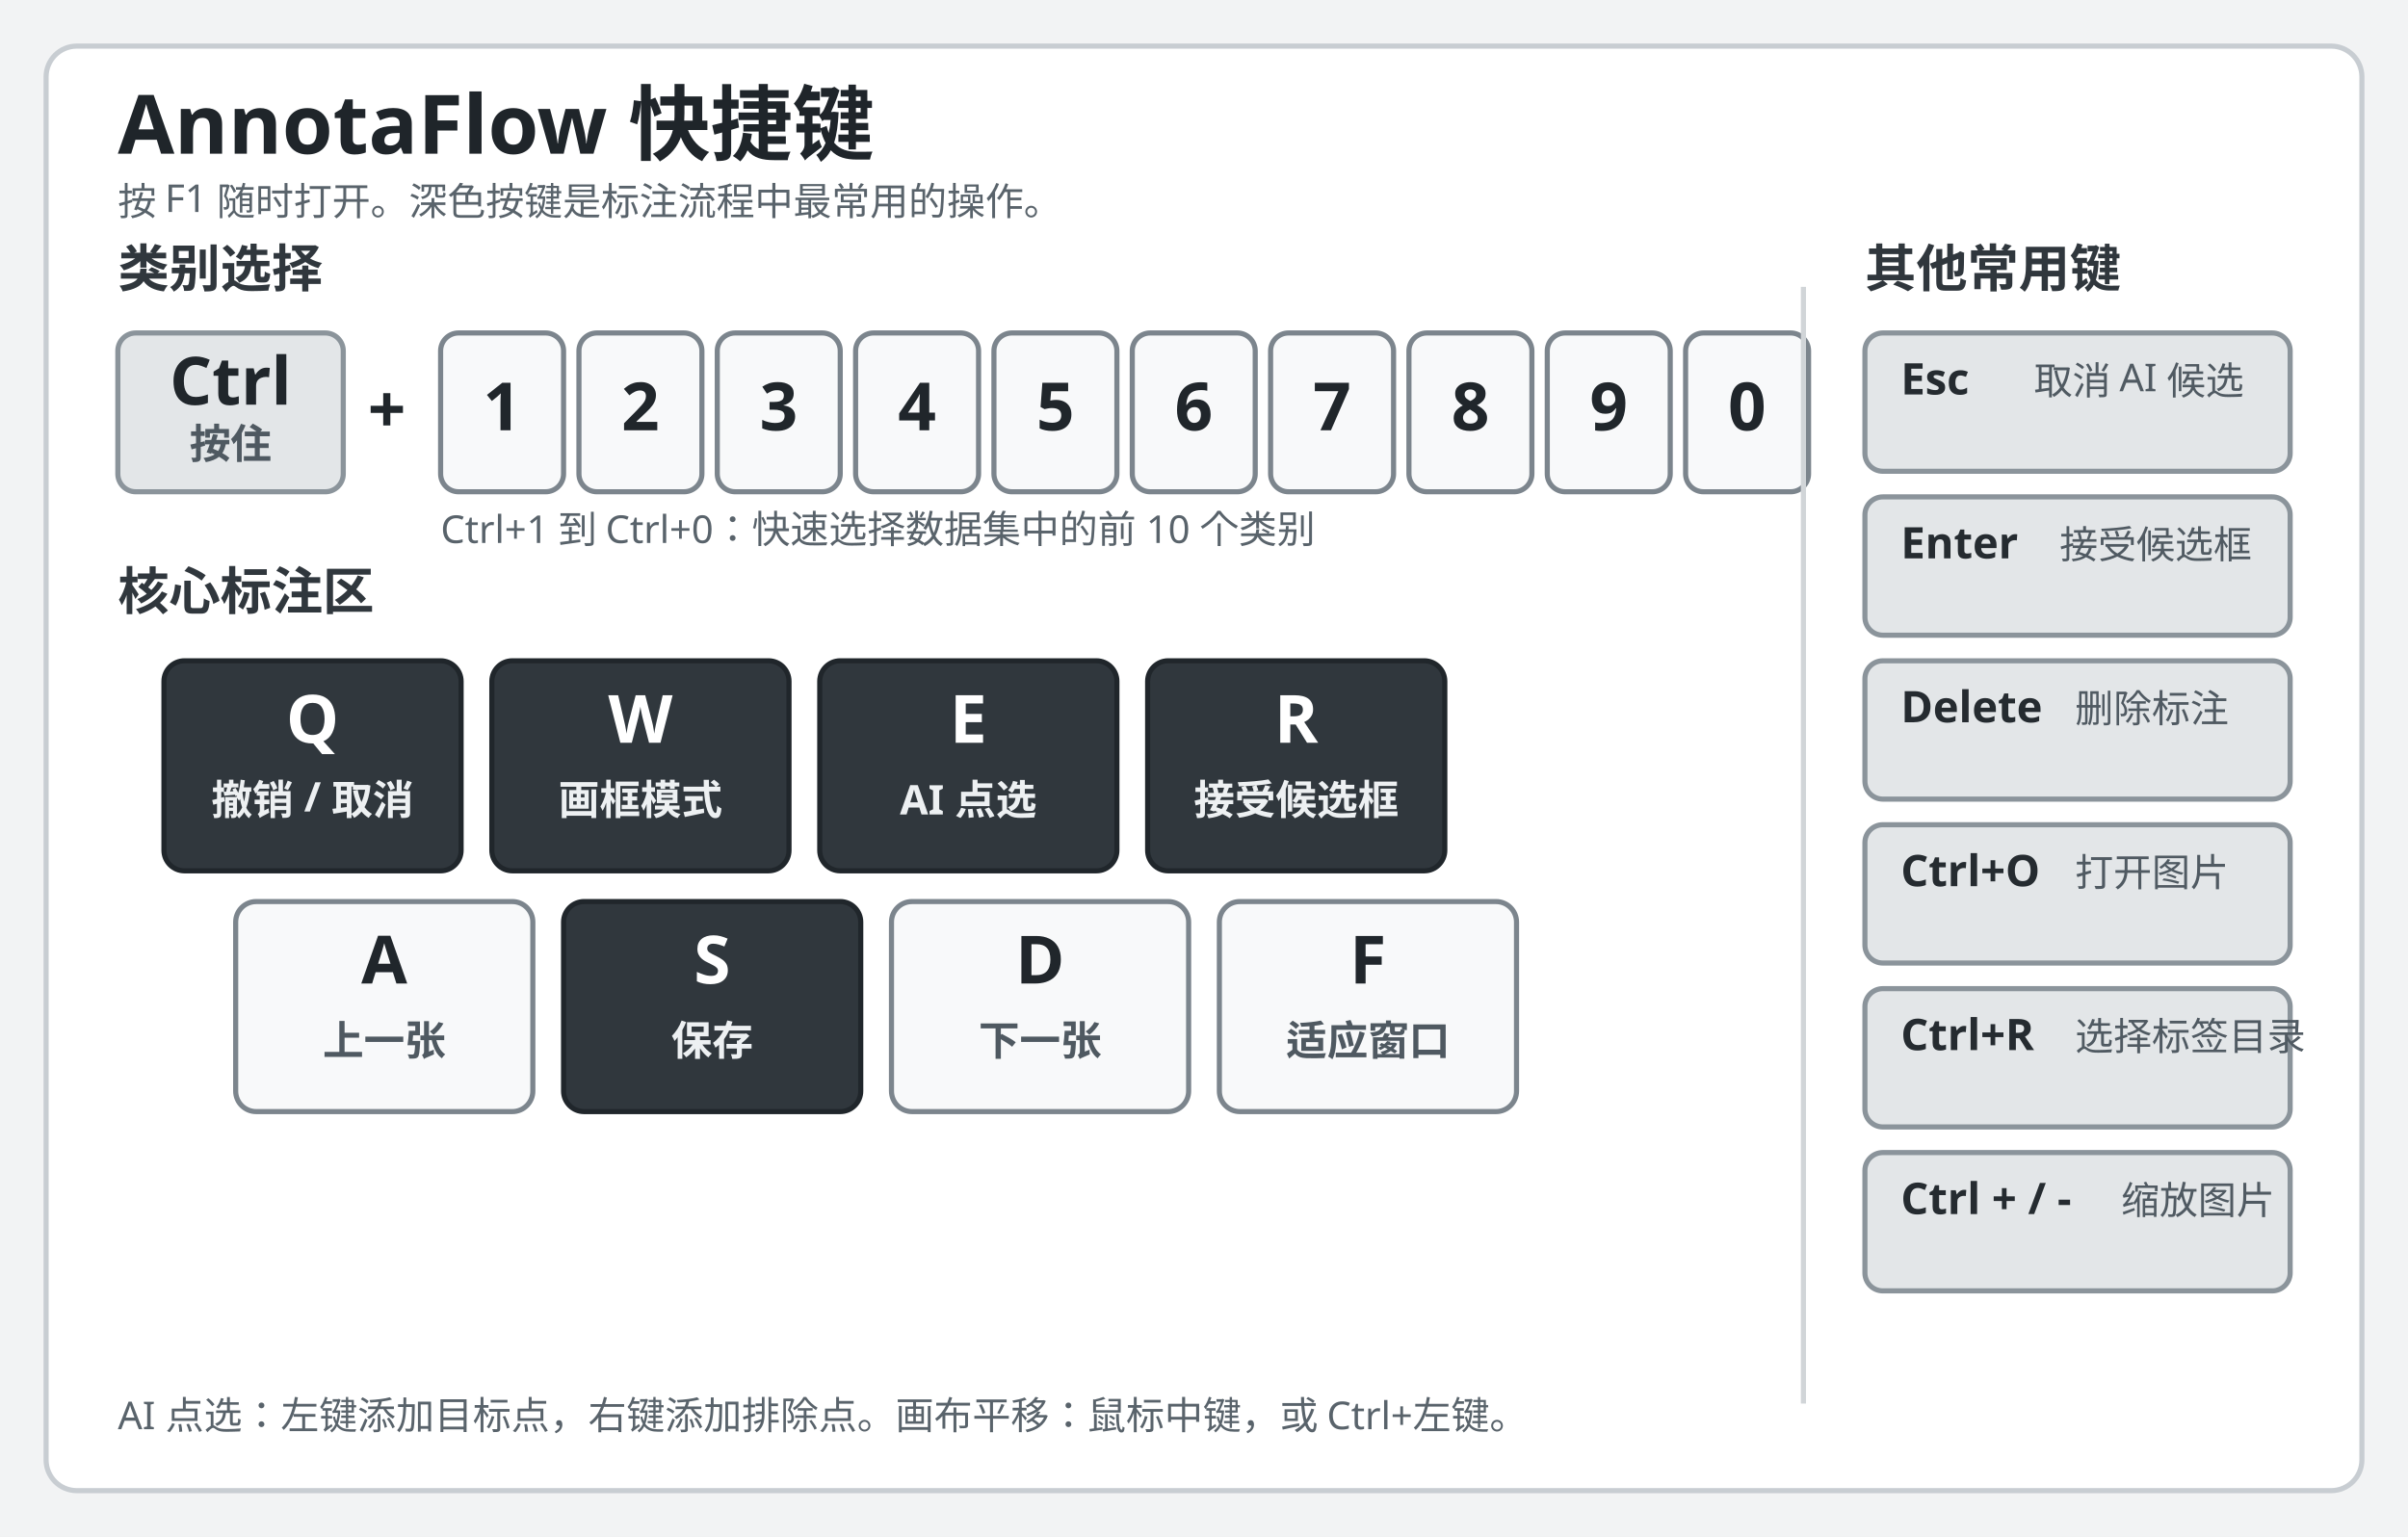
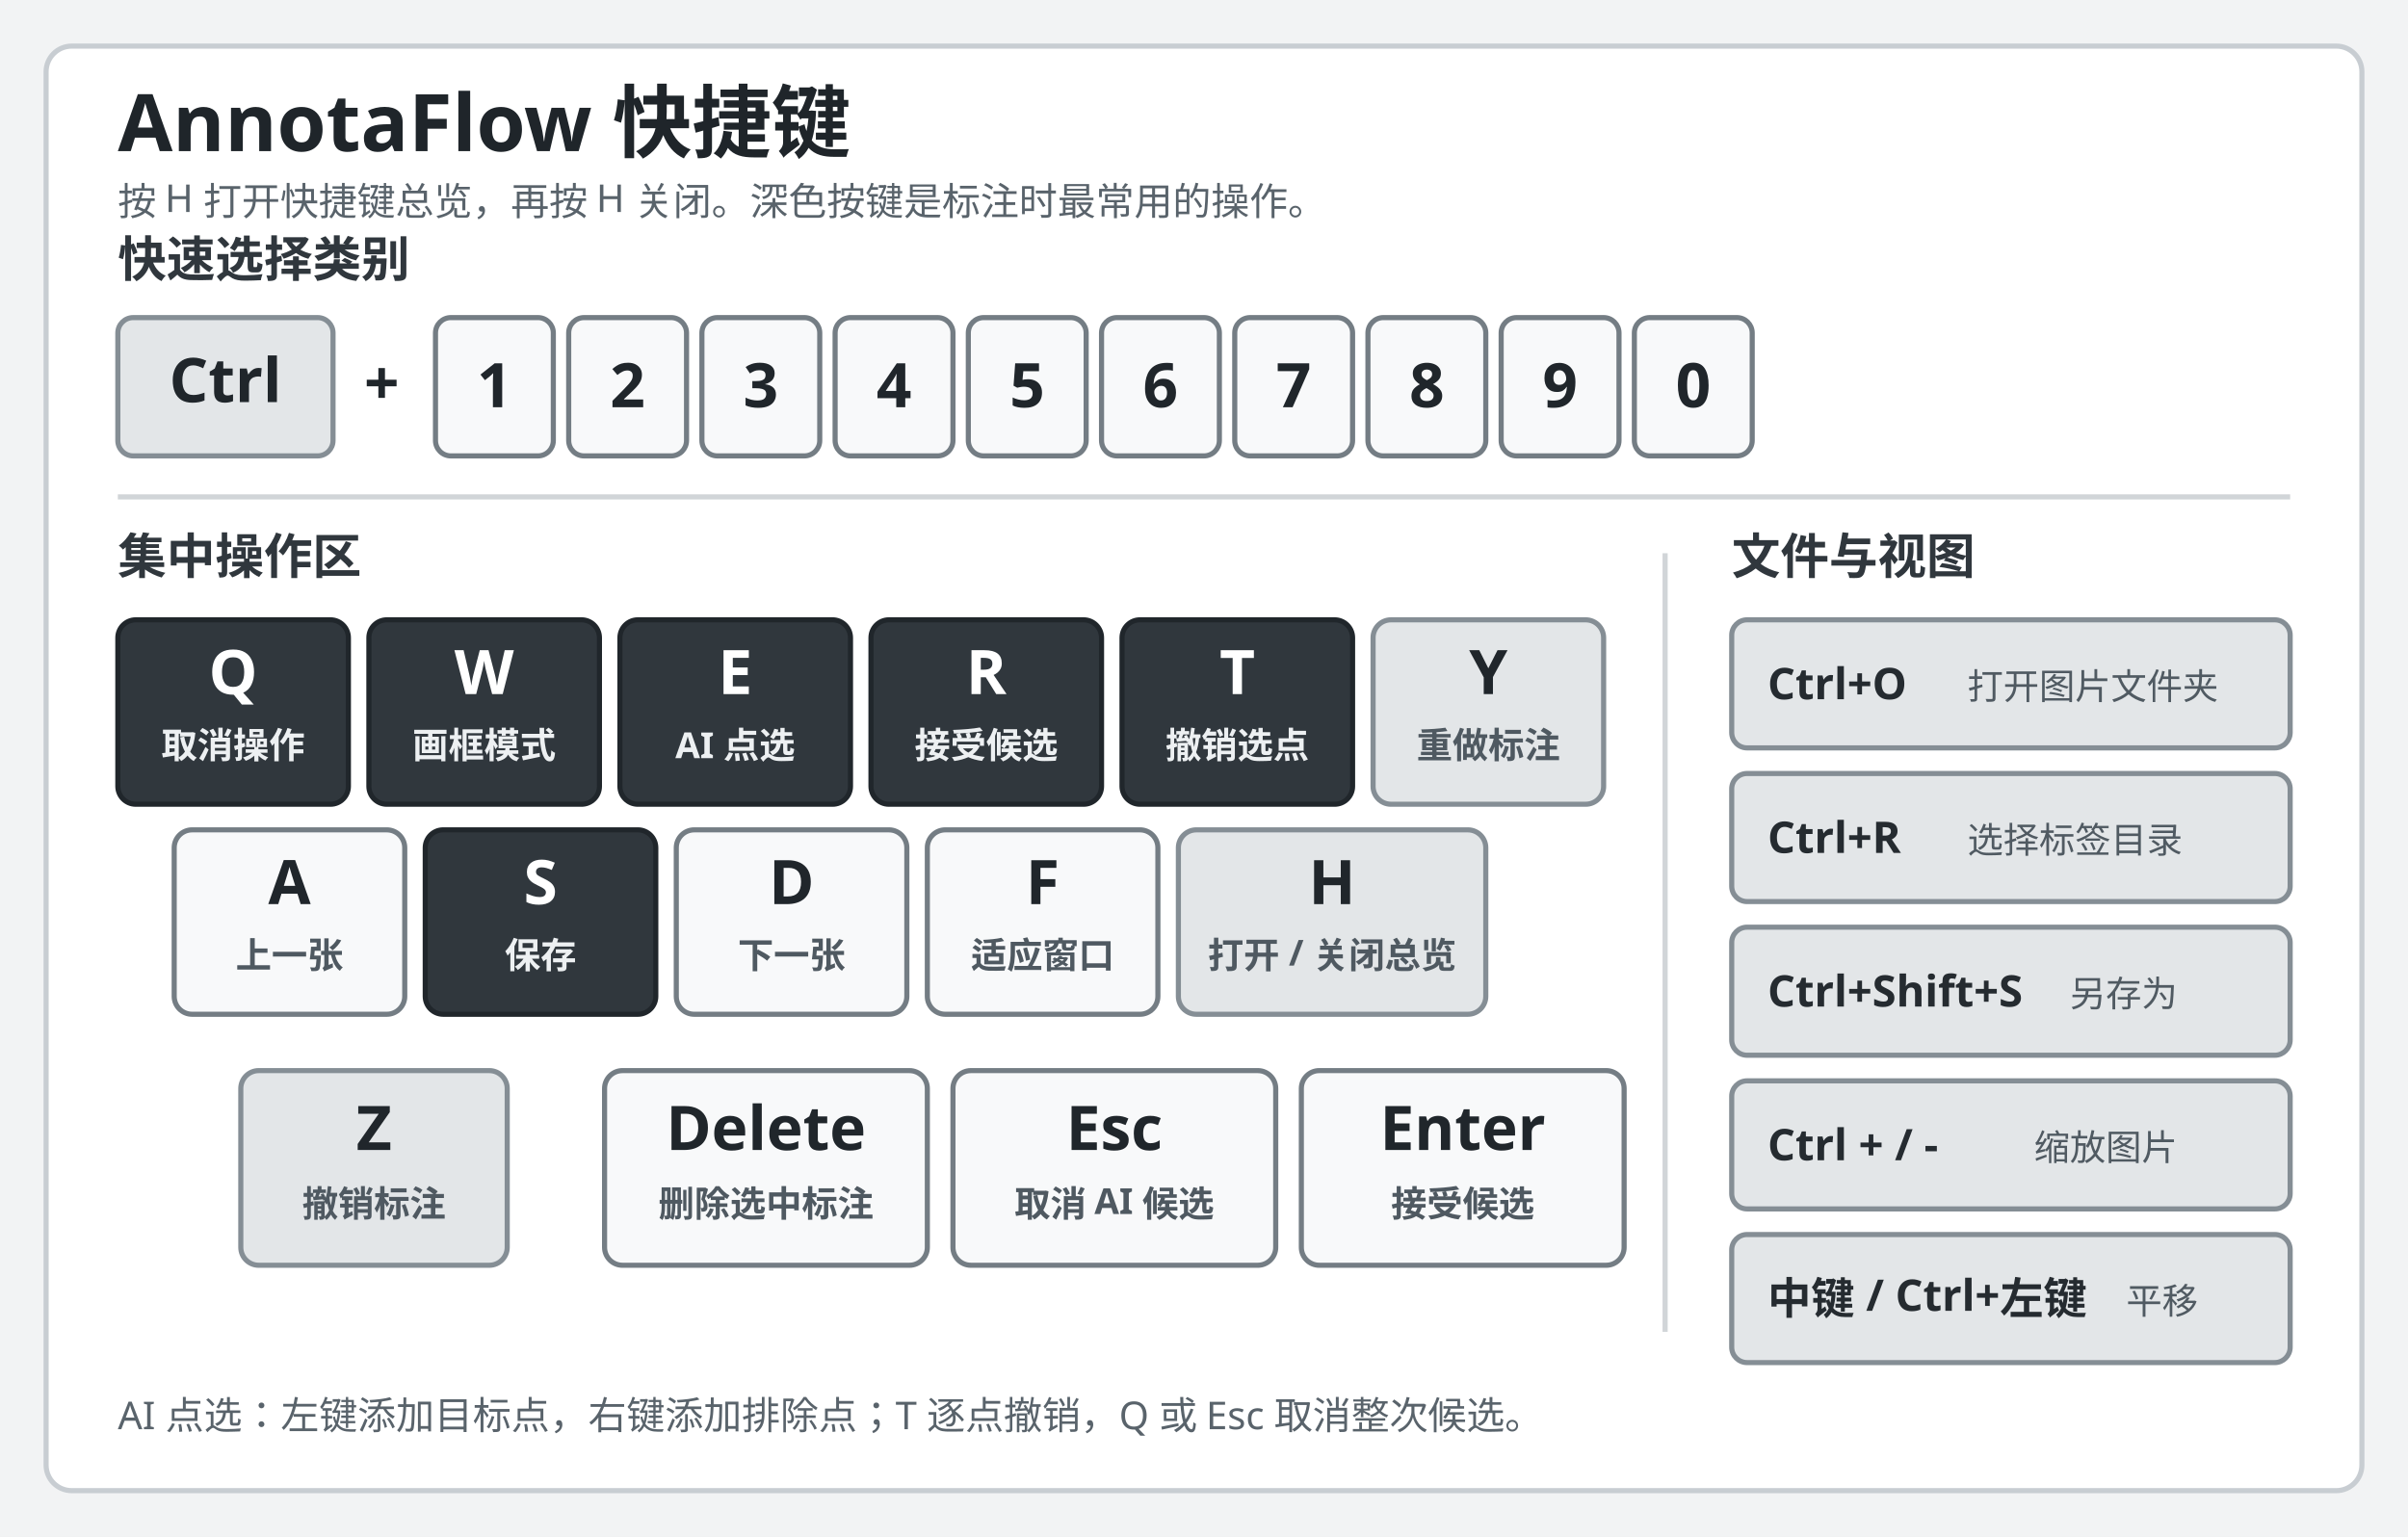
<svg xmlns="http://www.w3.org/2000/svg" width="940" height="600" viewBox="0 0 940 600">
  <defs>
    <style>
      .bg { fill: #f2f3f4; }
      .board { fill: #ffffff; stroke: #c8cdd2; stroke-width: 2; }
-       .key { fill: #f8f9fa; stroke: #7c858d; stroke-width: 2; }
+       .key { fill: #f8f9fa; stroke: #747d84; stroke-width: 2; }
      .key-strong { fill: #30373d; stroke: #20262b; stroke-width: 2; }
-       .key-soft { fill: #e3e6e8; stroke: #8b949b; stroke-width: 2; }
-       .title { fill: #1f252a; font-family: 'Microsoft YaHei'; font-size: 32px; font-weight: 700; }
-       .section { fill: #30373d; font-family: 'Microsoft YaHei'; font-size: 20px; font-weight: 700; }
-       .key-name { fill: #20262b; font-family: 'Microsoft YaHei'; font-size: 26px; font-weight: 700; text-anchor: middle; }
-       .key-name-light { fill: #ffffff; font-family: 'Microsoft YaHei'; font-size: 26px; font-weight: 700; text-anchor: middle; }
-       .desc { fill: #4f5961; font-family: 'Microsoft YaHei'; font-size: 16px; font-weight: 600; text-anchor: middle; }
-       .desc-light { fill: #edf0f2; font-family: 'Microsoft YaHei'; font-size: 16px; font-weight: 600; text-anchor: middle; }
+       .key-soft { fill: #e3e6e8; stroke: #858e95; stroke-width: 2; }
+       .title { fill: #1f252a; font-family: 'Microsoft YaHei'; font-size: 31px; font-weight: 700; }
+       .section { fill: #30373d; font-family: 'Microsoft YaHei'; font-size: 19px; font-weight: 700; }
+       .key-name { fill: #20262b; font-family: 'Microsoft YaHei'; font-size: 24px; font-weight: 700; text-anchor: middle; }
+       .key-name-light { fill: #ffffff; font-family: 'Microsoft YaHei'; font-size: 24px; font-weight: 700; text-anchor: middle; }
+       .desc { fill: #4f5961; font-family: 'Microsoft YaHei'; font-size: 14px; font-weight: 600; text-anchor: middle; }
+       .desc-light { fill: #edf0f2; font-family: 'Microsoft YaHei'; font-size: 14px; font-weight: 600; text-anchor: middle; }
      .small { fill: #59636b; font-family: 'Microsoft YaHei'; font-size: 15px; font-weight: 500; }
      .side-key { fill: #252b30; font-family: 'Microsoft YaHei'; font-size: 17px; font-weight: 700; }
-       .side-desc { fill: #505a62; font-family: 'Microsoft YaHei'; font-size: 15px; font-weight: 500; }
+       .side-desc { fill: #505a62; font-family: 'Microsoft YaHei'; font-size: 14px; font-weight: 500; }
    </style>
  </defs>
  <rect class="bg" width="940" height="600" />
-   <rect class="board" x="18" y="18" width="904" height="564" rx="12" />
-   <text class="title" x="46" y="60">AnnotaFlow 快捷键</text>
-   <text class="small" x="46" y="84">按 F1 随时打开。深色按键是标注流程中最常用的操作。</text>
-   <g transform="translate(46 112)">
-     <text class="section" x="0" y="0">类别选择</text>
-     <g transform="translate(0 18)">
-       <rect class="key-soft" x="0" y="0" width="88" height="62" rx="7" />
-       <text class="key-name" x="44" y="28">Ctrl</text>
-       <text class="desc" x="44" y="49">按住</text>
-     </g>
-     <text class="key-name" x="105" y="57">+</text>
-     <g transform="translate(126 18)">
-       <rect class="key" x="0" y="0" width="48" height="62" rx="7" />
-       <text class="key-name" x="24" y="38">1</text>
-     </g>
-     <g transform="translate(180 18)">
-       <rect class="key" x="0" y="0" width="48" height="62" rx="7" />
-       <text class="key-name" x="24" y="38">2</text>
-     </g>
-     <g transform="translate(234 18)">
-       <rect class="key" x="0" y="0" width="48" height="62" rx="7" />
-       <text class="key-name" x="24" y="38">3</text>
-     </g>
-     <g transform="translate(288 18)">
-       <rect class="key" x="0" y="0" width="48" height="62" rx="7" />
-       <text class="key-name" x="24" y="38">4</text>
-     </g>
-     <g transform="translate(342 18)">
-       <rect class="key" x="0" y="0" width="48" height="62" rx="7" />
-       <text class="key-name" x="24" y="38">5</text>
-     </g>
-     <g transform="translate(396 18)">
-       <rect class="key" x="0" y="0" width="48" height="62" rx="7" />
-       <text class="key-name" x="24" y="38">6</text>
-     </g>
-     <g transform="translate(450 18)">
-       <rect class="key" x="0" y="0" width="48" height="62" rx="7" />
-       <text class="key-name" x="24" y="38">7</text>
-     </g>
-     <g transform="translate(504 18)">
-       <rect class="key" x="0" y="0" width="48" height="62" rx="7" />
-       <text class="key-name" x="24" y="38">8</text>
-     </g>
-     <g transform="translate(558 18)">
-       <rect class="key" x="0" y="0" width="48" height="62" rx="7" />
-       <text class="key-name" x="24" y="38">9</text>
-     </g>
-     <g transform="translate(612 18)">
-       <rect class="key" x="0" y="0" width="48" height="62" rx="7" />
-       <text class="key-name" x="24" y="38">0</text>
-     </g>
-     <text class="small" x="126" y="100">Ctrl+1 到 Ctrl+0：快速选择数据集中的前 10 个类别</text>
-   </g>
-   <g transform="translate(46 238)">
-     <text class="section" x="0" y="0">核心标注区</text>
-     <g transform="translate(18 20)">
-       <rect class="key-strong" x="0" y="0" width="116" height="82" rx="8" />
-       <text class="key-name-light" x="58" y="32">Q</text>
-       <text class="desc-light" x="58" y="60">撤销 / 取消</text>
-     </g>
-     <g transform="translate(146 20)">
-       <rect class="key-strong" x="0" y="0" width="116" height="82" rx="8" />
-       <text class="key-name-light" x="58" y="32">W</text>
-       <text class="desc-light" x="58" y="60">画框模式</text>
-     </g>
-     <g transform="translate(274 20)">
-       <rect class="key-strong" x="0" y="0" width="116" height="82" rx="8" />
-       <text class="key-name-light" x="58" y="32">E</text>
-       <text class="desc-light" x="58" y="60">AI 点选</text>
-     </g>
-     <g transform="translate(402 20)">
-       <rect class="key-strong" x="0" y="0" width="116" height="82" rx="8" />
-       <text class="key-name-light" x="58" y="32">R</text>
-       <text class="desc-light" x="58" y="60">接受候选框</text>
-     </g>
-     <g transform="translate(46 114)">
-       <rect class="key" x="0" y="0" width="116" height="82" rx="8" />
-       <text class="key-name" x="58" y="32">A</text>
-       <text class="desc" x="58" y="60">上一张</text>
-     </g>
-     <g transform="translate(174 114)">
-       <rect class="key-strong" x="0" y="0" width="116" height="82" rx="8" />
-       <text class="key-name-light" x="58" y="32">S</text>
-       <text class="desc-light" x="58" y="60">保存</text>
-     </g>
-     <g transform="translate(302 114)">
-       <rect class="key" x="0" y="0" width="116" height="82" rx="8" />
-       <text class="key-name" x="58" y="32">D</text>
-       <text class="desc" x="58" y="60">下一张</text>
-     </g>
-     <g transform="translate(430 114)">
-       <rect class="key" x="0" y="0" width="116" height="82" rx="8" />
-       <text class="key-name" x="58" y="32">F</text>
-       <text class="desc" x="58" y="60">适应窗口</text>
+   <rect class="board" x="18" y="18" width="904" height="564" rx="10" />
+   <text class="title" x="46" y="59">AnnotaFlow 快捷键</text>
+   <text class="small" x="46" y="84">按 H 打开快捷键总览，再按 H 关闭。深色按键是标注时最常用的操作。</text>
+   <g transform="translate(46 108)">
+     <text class="section" x="0" y="0">快速选择类别</text>
+     <rect class="key-soft" x="0" y="16" width="84" height="54" rx="6" />
+     <text class="key-name" x="42" y="49">Ctrl</text>
+     <text class="key-name" x="103" y="50">+</text>
+     <g transform="translate(124 16)">
+       <rect class="key" x="0" y="0" width="46" height="54" rx="6" />
+       <text class="key-name" x="23" y="35">1</text>
+       <rect class="key" x="52" y="0" width="46" height="54" rx="6" />
+       <text class="key-name" x="75" y="35">2</text>
+       <rect class="key" x="104" y="0" width="46" height="54" rx="6" />
+       <text class="key-name" x="127" y="35">3</text>
+       <rect class="key" x="156" y="0" width="46" height="54" rx="6" />
+       <text class="key-name" x="179" y="35">4</text>
+       <rect class="key" x="208" y="0" width="46" height="54" rx="6" />
+       <text class="key-name" x="231" y="35">5</text>
+       <rect class="key" x="260" y="0" width="46" height="54" rx="6" />
+       <text class="key-name" x="283" y="35">6</text>
+       <rect class="key" x="312" y="0" width="46" height="54" rx="6" />
+       <text class="key-name" x="335" y="35">7</text>
+       <rect class="key" x="364" y="0" width="46" height="54" rx="6" />
+       <text class="key-name" x="387" y="35">8</text>
+       <rect class="key" x="416" y="0" width="46" height="54" rx="6" />
+       <text class="key-name" x="439" y="35">9</text>
+       <rect class="key" x="468" y="0" width="46" height="54" rx="6" />
+       <text class="key-name" x="491" y="35">0</text>
    </g>
  </g>
-   <g transform="translate(728 112)">
-     <text class="section" x="0" y="0">其他常用键</text>
-     <rect class="key-soft" x="0" y="18" width="166" height="54" rx="7" />
-     <text class="side-key" x="14" y="42">Esc</text>
-     <text class="side-desc" x="66" y="42">取消 AI 候选</text>
-     <rect class="key-soft" x="0" y="82" width="166" height="54" rx="7" />
-     <text class="side-key" x="14" y="106">Enter</text>
-     <text class="side-desc" x="76" y="106">接受候选框</text>
-     <rect class="key-soft" x="0" y="146" width="166" height="54" rx="7" />
-     <text class="side-key" x="14" y="170">Delete</text>
-     <text class="side-desc" x="82" y="170">删除标注</text>
-     <rect class="key-soft" x="0" y="210" width="166" height="54" rx="7" />
-     <text class="side-key" x="14" y="234">Ctrl+O</text>
-     <text class="side-desc" x="82" y="234">打开图片</text>
-     <rect class="key-soft" x="0" y="274" width="166" height="54" rx="7" />
-     <text class="side-key" x="14" y="298">Ctrl+R</text>
-     <text class="side-desc" x="82" y="298">选择标签目录</text>
-     <rect class="key-soft" x="0" y="338" width="166" height="54" rx="7" />
-     <text class="side-key" x="14" y="362">Ctrl + / -</text>
-     <text class="side-desc" x="100" y="362">缩放图片</text>
+   <line x1="46" y1="194" x2="894" y2="194" stroke="#d1d5d8" stroke-width="2" />
+   <text class="section" x="46" y="224">集中操作区</text>
+   <g transform="translate(46 242)">
+     <g transform="translate(0 0)">
+       <rect class="key-strong" width="90" height="72" rx="7" />
+       <text class="key-name-light" x="45" y="29">Q</text>
+       <text class="desc-light" x="45" y="54">取消操作</text>
+     </g>
+     <g transform="translate(98 0)">
+       <rect class="key-strong" width="90" height="72" rx="7" />
+       <text class="key-name-light" x="45" y="29">W</text>
+       <text class="desc-light" x="45" y="54">画框模式</text>
+     </g>
+     <g transform="translate(196 0)">
+       <rect class="key-strong" width="90" height="72" rx="7" />
+       <text class="key-name-light" x="45" y="29">E</text>
+       <text class="desc-light" x="45" y="54">AI 点选</text>
+     </g>
+     <g transform="translate(294 0)">
+       <rect class="key-strong" width="90" height="72" rx="7" />
+       <text class="key-name-light" x="45" y="29">R</text>
+       <text class="desc-light" x="45" y="54">接受候选</text>
+     </g>
+     <g transform="translate(392 0)">
+       <rect class="key-strong" width="90" height="72" rx="7" />
+       <text class="key-name-light" x="45" y="29">T</text>
+       <text class="desc-light" x="45" y="54">撤销选点</text>
+     </g>
+     <g transform="translate(490 0)">
+       <rect class="key-soft" width="90" height="72" rx="7" />
+       <text class="key-name" x="45" y="29">Y</text>
+       <text class="desc" x="45" y="54">重做标注</text>
+     </g>
+     <g transform="translate(22 82)">
+       <rect class="key" width="90" height="72" rx="7" />
+       <text class="key-name" x="45" y="29">A</text>
+       <text class="desc" x="45" y="54">上一张</text>
+     </g>
+     <g transform="translate(120 82)">
+       <rect class="key-strong" width="90" height="72" rx="7" />
+       <text class="key-name-light" x="45" y="29">S</text>
+       <text class="desc-light" x="45" y="54">保存</text>
+     </g>
+     <g transform="translate(218 82)">
+       <rect class="key" width="90" height="72" rx="7" />
+       <text class="key-name" x="45" y="29">D</text>
+       <text class="desc" x="45" y="54">下一张</text>
+     </g>
+     <g transform="translate(316 82)">
+       <rect class="key" width="90" height="72" rx="7" />
+       <text class="key-name" x="45" y="29">F</text>
+       <text class="desc" x="45" y="54">适应窗口</text>
+     </g>
+     <g transform="translate(414 82)">
+       <rect class="key-soft" width="120" height="72" rx="7" />
+       <text class="key-name" x="60" y="29">H</text>
+       <text class="desc" x="60" y="54">打开 / 关闭总览</text>
+     </g>
+     <g transform="translate(48 176)">
+       <rect class="key-soft" width="104" height="76" rx="7" />
+       <text class="key-name" x="52" y="31">Z</text>
+       <text class="desc" x="52" y="57">撤销标注</text>
+     </g>
+     <g transform="translate(190 176)">
+       <rect class="key" width="126" height="76" rx="7" />
+       <text class="key-name" x="63" y="31">Delete</text>
+       <text class="desc" x="63" y="57">删除选中标注</text>
+     </g>
+     <g transform="translate(326 176)">
+       <rect class="key" width="126" height="76" rx="7" />
+       <text class="key-name" x="63" y="31">Esc</text>
+       <text class="desc" x="63" y="57">取消 AI 候选</text>
+     </g>
+     <g transform="translate(462 176)">
+       <rect class="key" width="126" height="76" rx="7" />
+       <text class="key-name" x="63" y="31">Enter</text>
+       <text class="desc" x="63" y="57">接受候选</text>
+     </g>
  </g>
-   <line x1="704" y1="112" x2="704" y2="548" stroke="#d1d5d8" stroke-width="2" />
-   <text class="small" x="46" y="558">AI 点选：左键添加目标点，右键添加排除点。画布平移：鼠标中键，或 Ctrl+左键。</text>
+   <line x1="650" y1="216" x2="650" y2="520" stroke="#d1d5d8" stroke-width="2" />
+   <g transform="translate(676 224)">
+     <text class="section" x="0" y="0">文件与视图</text>
+     <rect class="key-soft" x="0" y="18" width="218" height="50" rx="6" />
+     <text class="side-key" x="14" y="49">Ctrl+O</text>
+     <text class="side-desc" x="92" y="49">打开图片文件夹</text>
+     <rect class="key-soft" x="0" y="78" width="218" height="50" rx="6" />
+     <text class="side-key" x="14" y="109">Ctrl+R</text>
+     <text class="side-desc" x="92" y="109">选择标签目录</text>
+     <rect class="key-soft" x="0" y="138" width="218" height="50" rx="6" />
+     <text class="side-key" x="14" y="169">Ctrl+Shift+S</text>
+     <text class="side-desc" x="132" y="169">另存为</text>
+     <rect class="key-soft" x="0" y="198" width="218" height="50" rx="6" />
+     <text class="side-key" x="14" y="229">Ctrl + / -</text>
+     <text class="side-desc" x="118" y="229">缩放图片</text>
+     <rect class="key-soft" x="0" y="258" width="218" height="50" rx="6" />
+     <text class="side-key" x="14" y="289">中键 / Ctrl+左键</text>
+     <text class="side-desc" x="154" y="289">平移</text>
+   </g>
+   <text class="small" x="46" y="558">AI 点选：左键添加目标点，右键添加排除点；T 逐点撤销，Q 或 Esc 取消整次候选。</text>
</svg>
